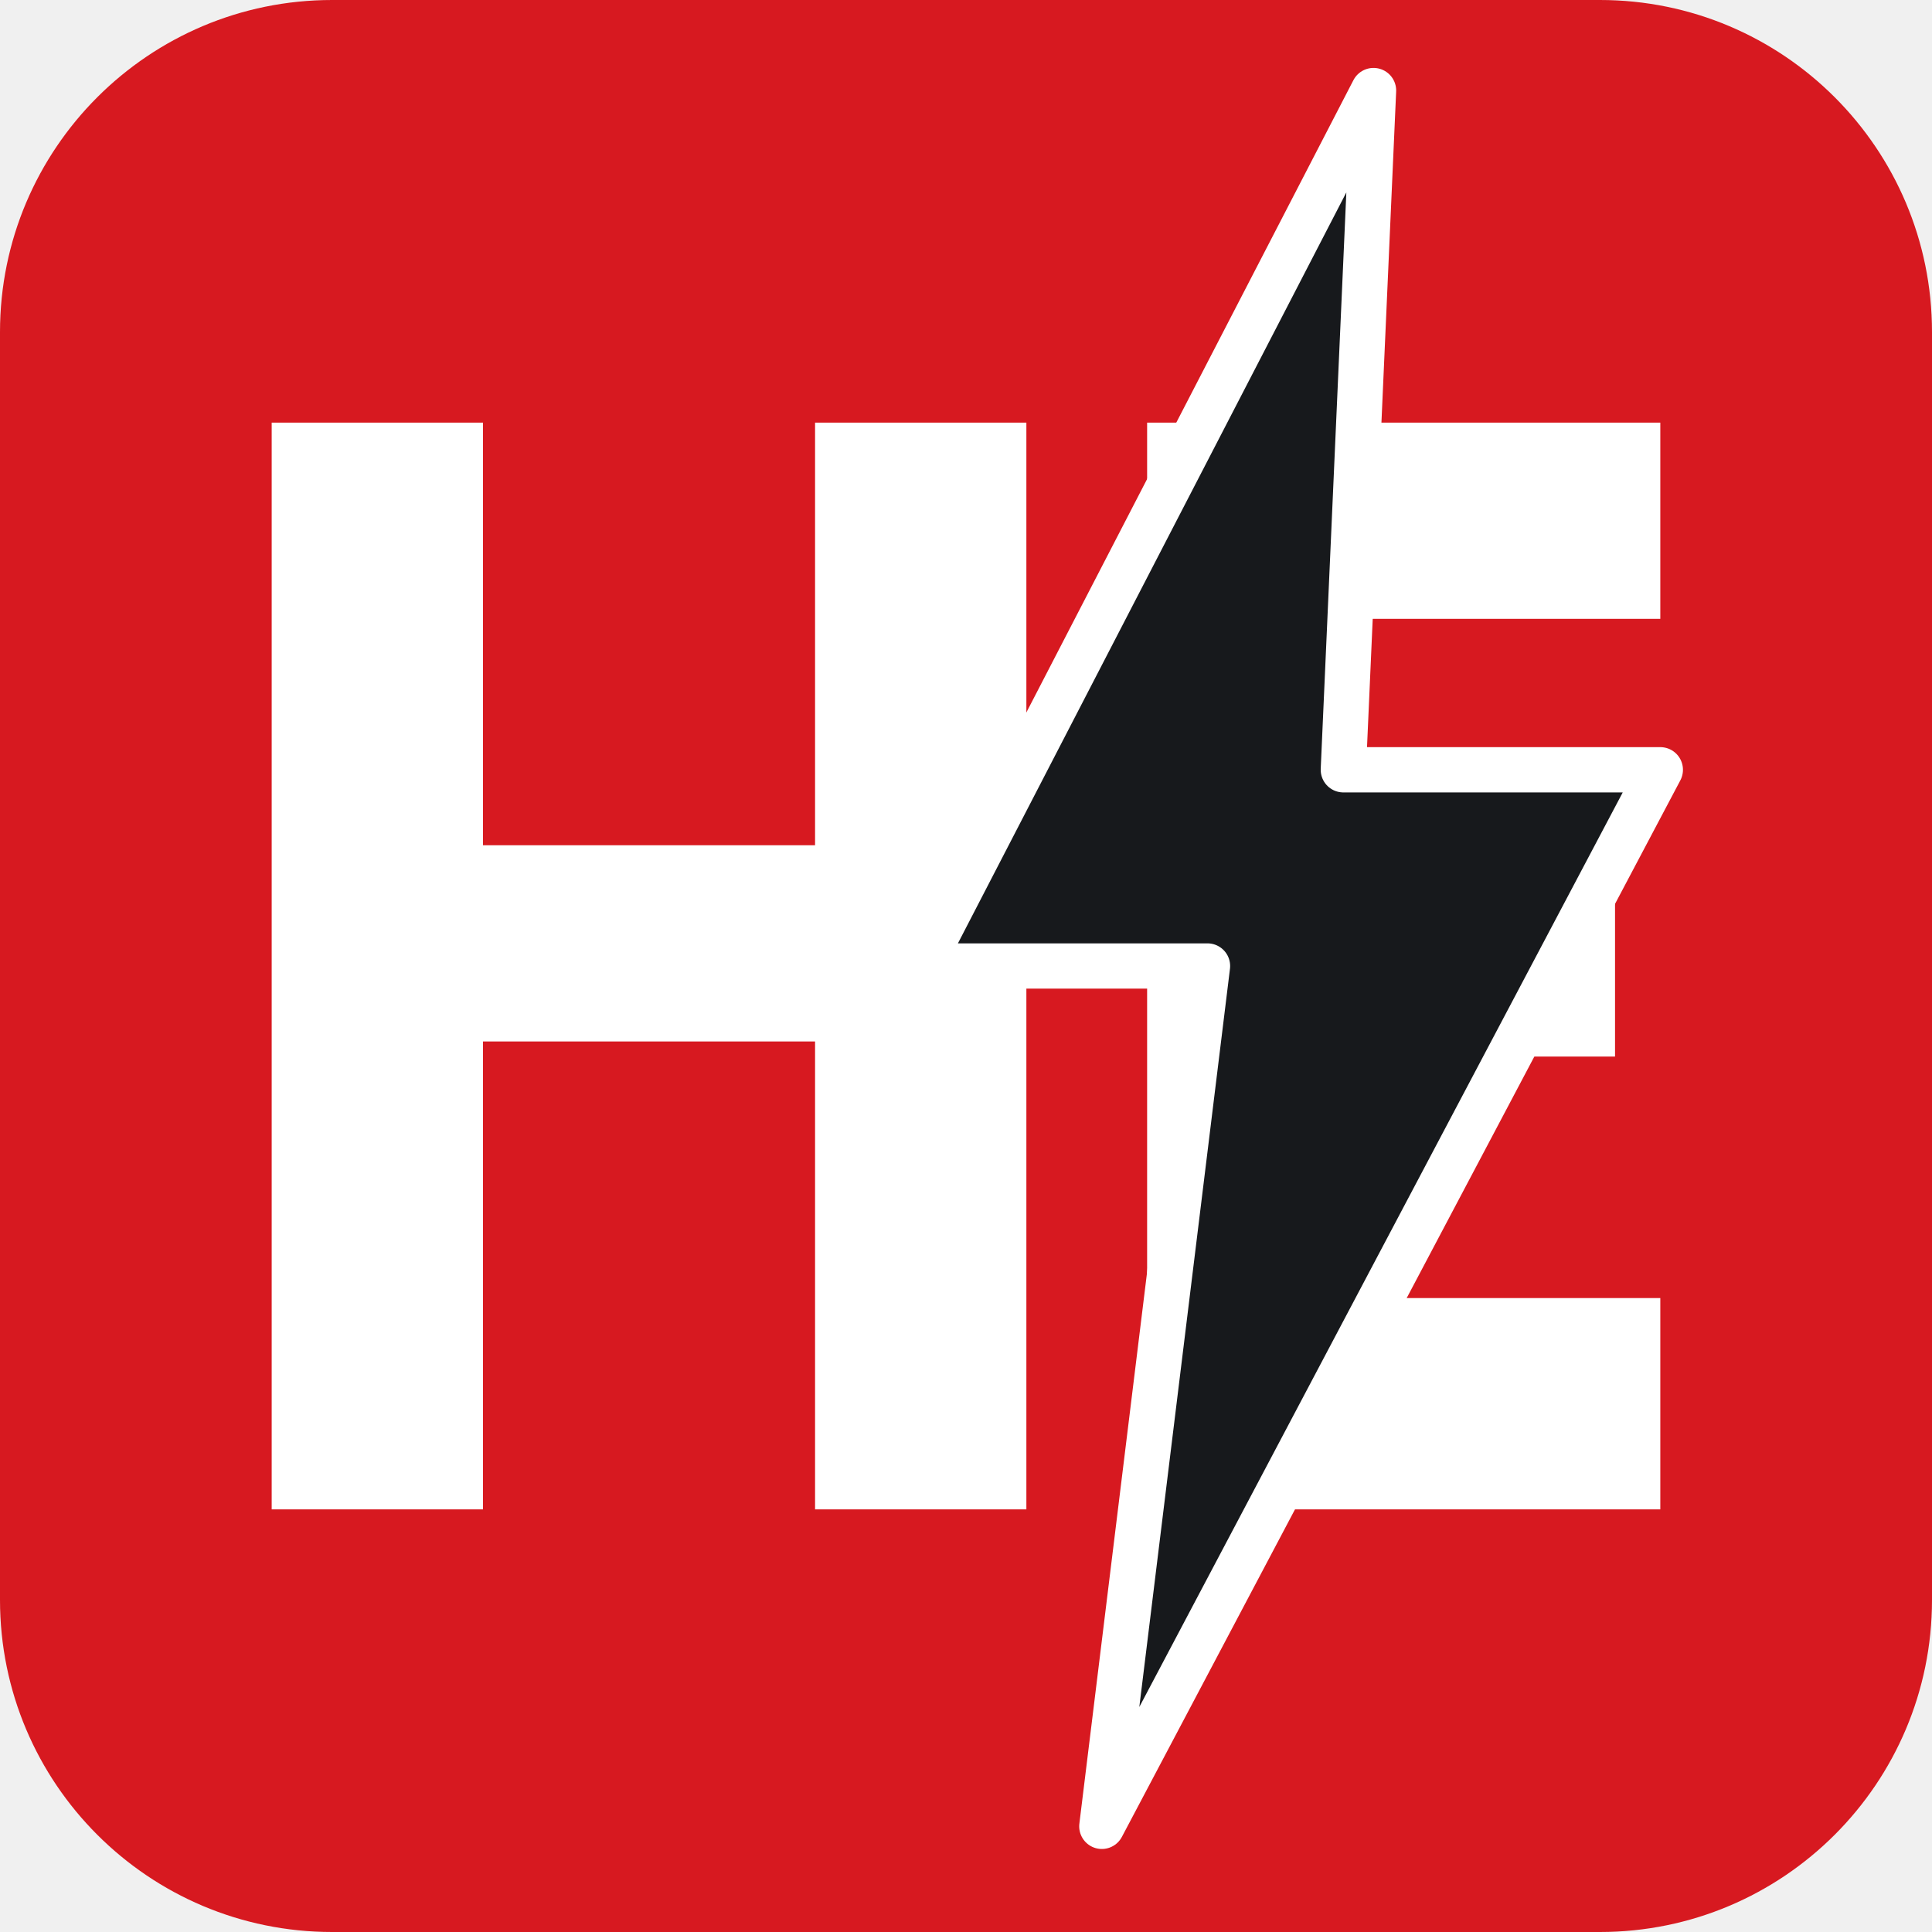
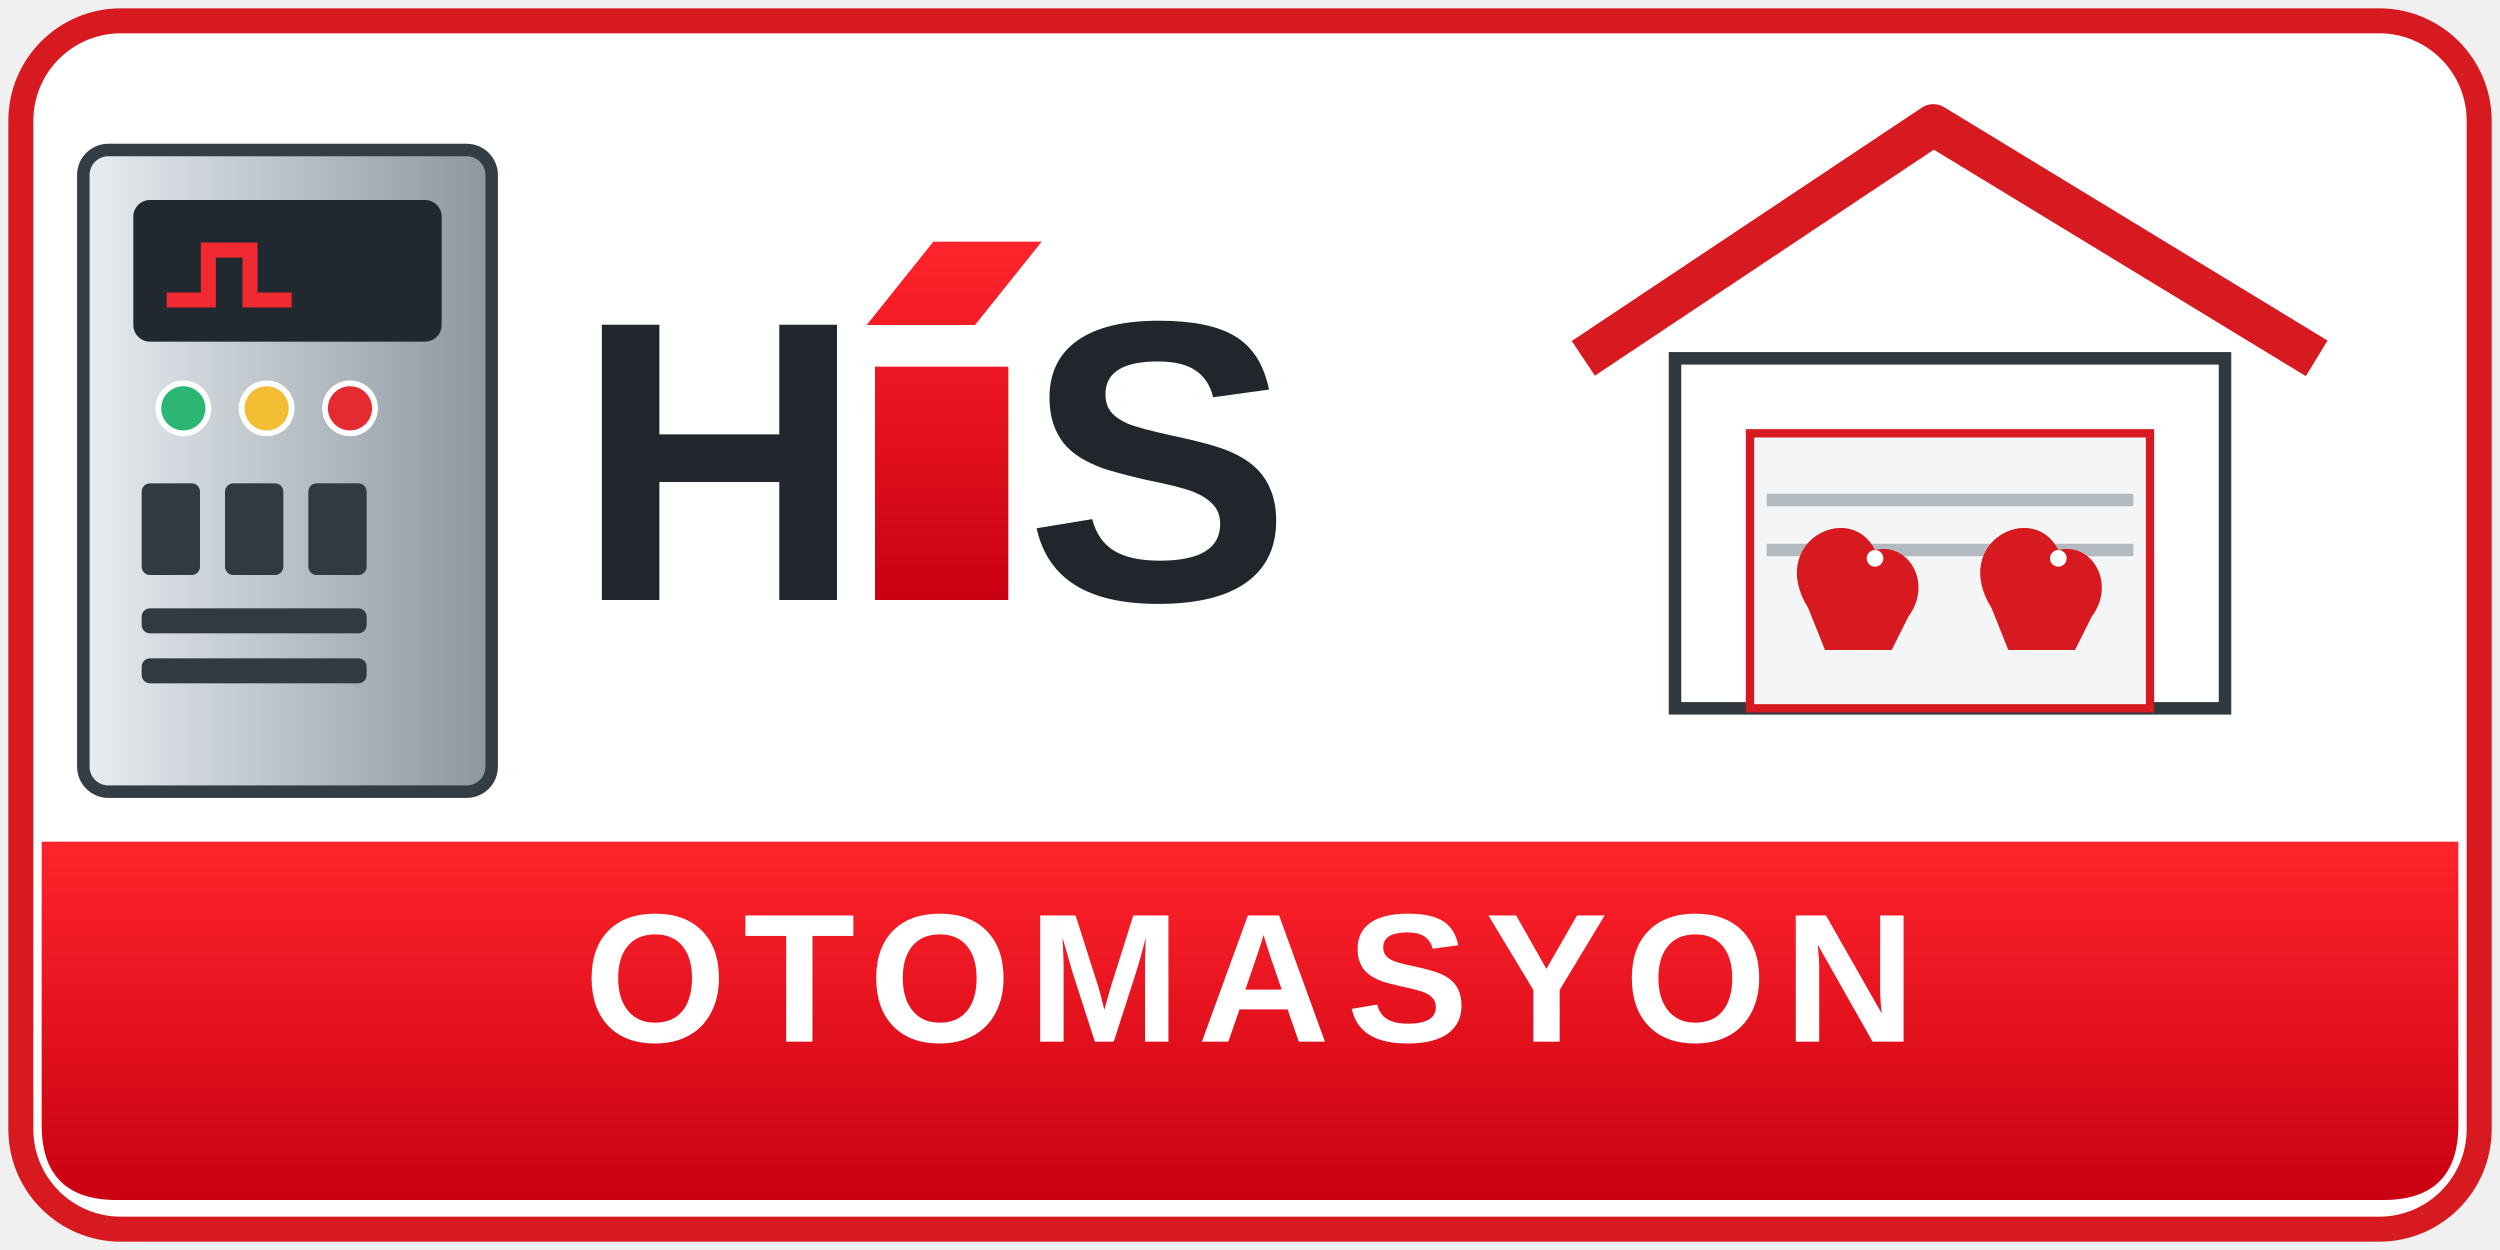
- <svg xmlns="http://www.w3.org/2000/svg" viewBox="0 0 128 128">
-   <rect width="128" height="128" rx="22" fill="#d71920" />
-   <path d="M18 28h14v28h22V28h14v72H54V69H32v31H18z" fill="#fff" />
-   <path d="M76 28h34v13H89v16h18v13H89v16h21v14H76z" fill="#fff" />
-   <path d="M91 6 61 64h19l-7 57 37-70H89z" fill="#17191c" stroke="#fff" stroke-width="3" stroke-linejoin="round" />
+ <svg xmlns="http://www.w3.org/2000/svg" width="300" height="150" viewBox="0 0 300 150" role="img" aria-labelledby="title desc">
+   <defs>
+     <linearGradient id="red" x1="0" y1="0" x2="0" y2="1">
+       <stop stop-color="#ff242b" />
+       <stop offset="1" stop-color="#c90012" />
+     </linearGradient>
+     <linearGradient id="steel" x1="0" y1="0" x2="1" y2="0">
+       <stop stop-color="#e8edf1" />
+       <stop offset="1" stop-color="#8b969f" />
+     </linearGradient>
+   </defs>
+   <rect x="2.5" y="2.5" width="295" height="145" rx="12" fill="#fff" stroke="#d71920" stroke-width="3" />
+   <rect x="10" y="18" width="49" height="77" rx="3" fill="url(#steel)" stroke="#333d45" stroke-width="1.5" />
+   <rect x="16" y="24" width="37" height="17" rx="2" fill="#202830" />
+   <path d="M20 36h5v-6h5v6h5" fill="none" stroke="#f12a31" stroke-width="1.8" />
+   <circle cx="22" cy="49" r="3" fill="#2bb673" stroke="#fff" stroke-width=".7" />
+   <circle cx="32" cy="49" r="3" fill="#f2bd32" stroke="#fff" stroke-width=".7" />
+   <circle cx="42" cy="49" r="3" fill="#e52a31" stroke="#fff" stroke-width=".7" />
+   <g fill="#303a43">
+     <rect x="17" y="58" width="7" height="11" rx="1" />
+     <rect x="27" y="58" width="7" height="11" rx="1" />
+     <rect x="37" y="58" width="7" height="11" rx="1" />
+     <rect x="17" y="73" width="27" height="3" rx="1" />
+     <rect x="17" y="79" width="27" height="3" rx="1" />
+   </g>
+   <text x="69" y="72" font-family="Arial,Helvetica,sans-serif" font-size="48" font-weight="900" letter-spacing="-3" fill="#20262c">H</text>
+   <path d="M112 29h13l-8 10h-13zM105 44h16v28h-16z" fill="url(#red)" />
+   <text x="123" y="72" font-family="Arial,Helvetica,sans-serif" font-size="48" font-weight="900" letter-spacing="-3" fill="#20262c">S</text>
+   <path d="M190 43 232 15 278 43" fill="none" stroke="#d71920" stroke-width="5" stroke-linejoin="round" />
+   <path d="M201 43h66v42h-66z" fill="#fff" stroke="#303840" stroke-width="1.5" />
+   <path d="M210 52h48v33h-48z" fill="#f3f5f6" stroke="#d71920" stroke-width="1" />
+   <path d="M212 60h44M212 66h44" stroke="#b4bbc0" stroke-width="1.5" />
+   <g fill="#d71920">
+     <path d="M217 73c-5-8 5-13 8-7 4-1 7 4 4 8l-2 4h-8z" />
+     <circle cx="225" cy="67" r="1" fill="#fff" />
+     <path d="M239 73c-5-8 5-13 8-7 4-1 7 4 4 8l-2 4h-8z" />
+     <circle cx="247" cy="67" r="1" fill="#fff" />
+   </g>
+   <path d="M5 101h290v34q0 9-9 9H14q-9 0-9-9z" fill="url(#red)" />
+   <text x="150" y="125" text-anchor="middle" font-family="Arial,Helvetica,sans-serif" font-size="22" font-weight="900" letter-spacing="2" fill="#fff">OTOMASYON</text>
</svg>
